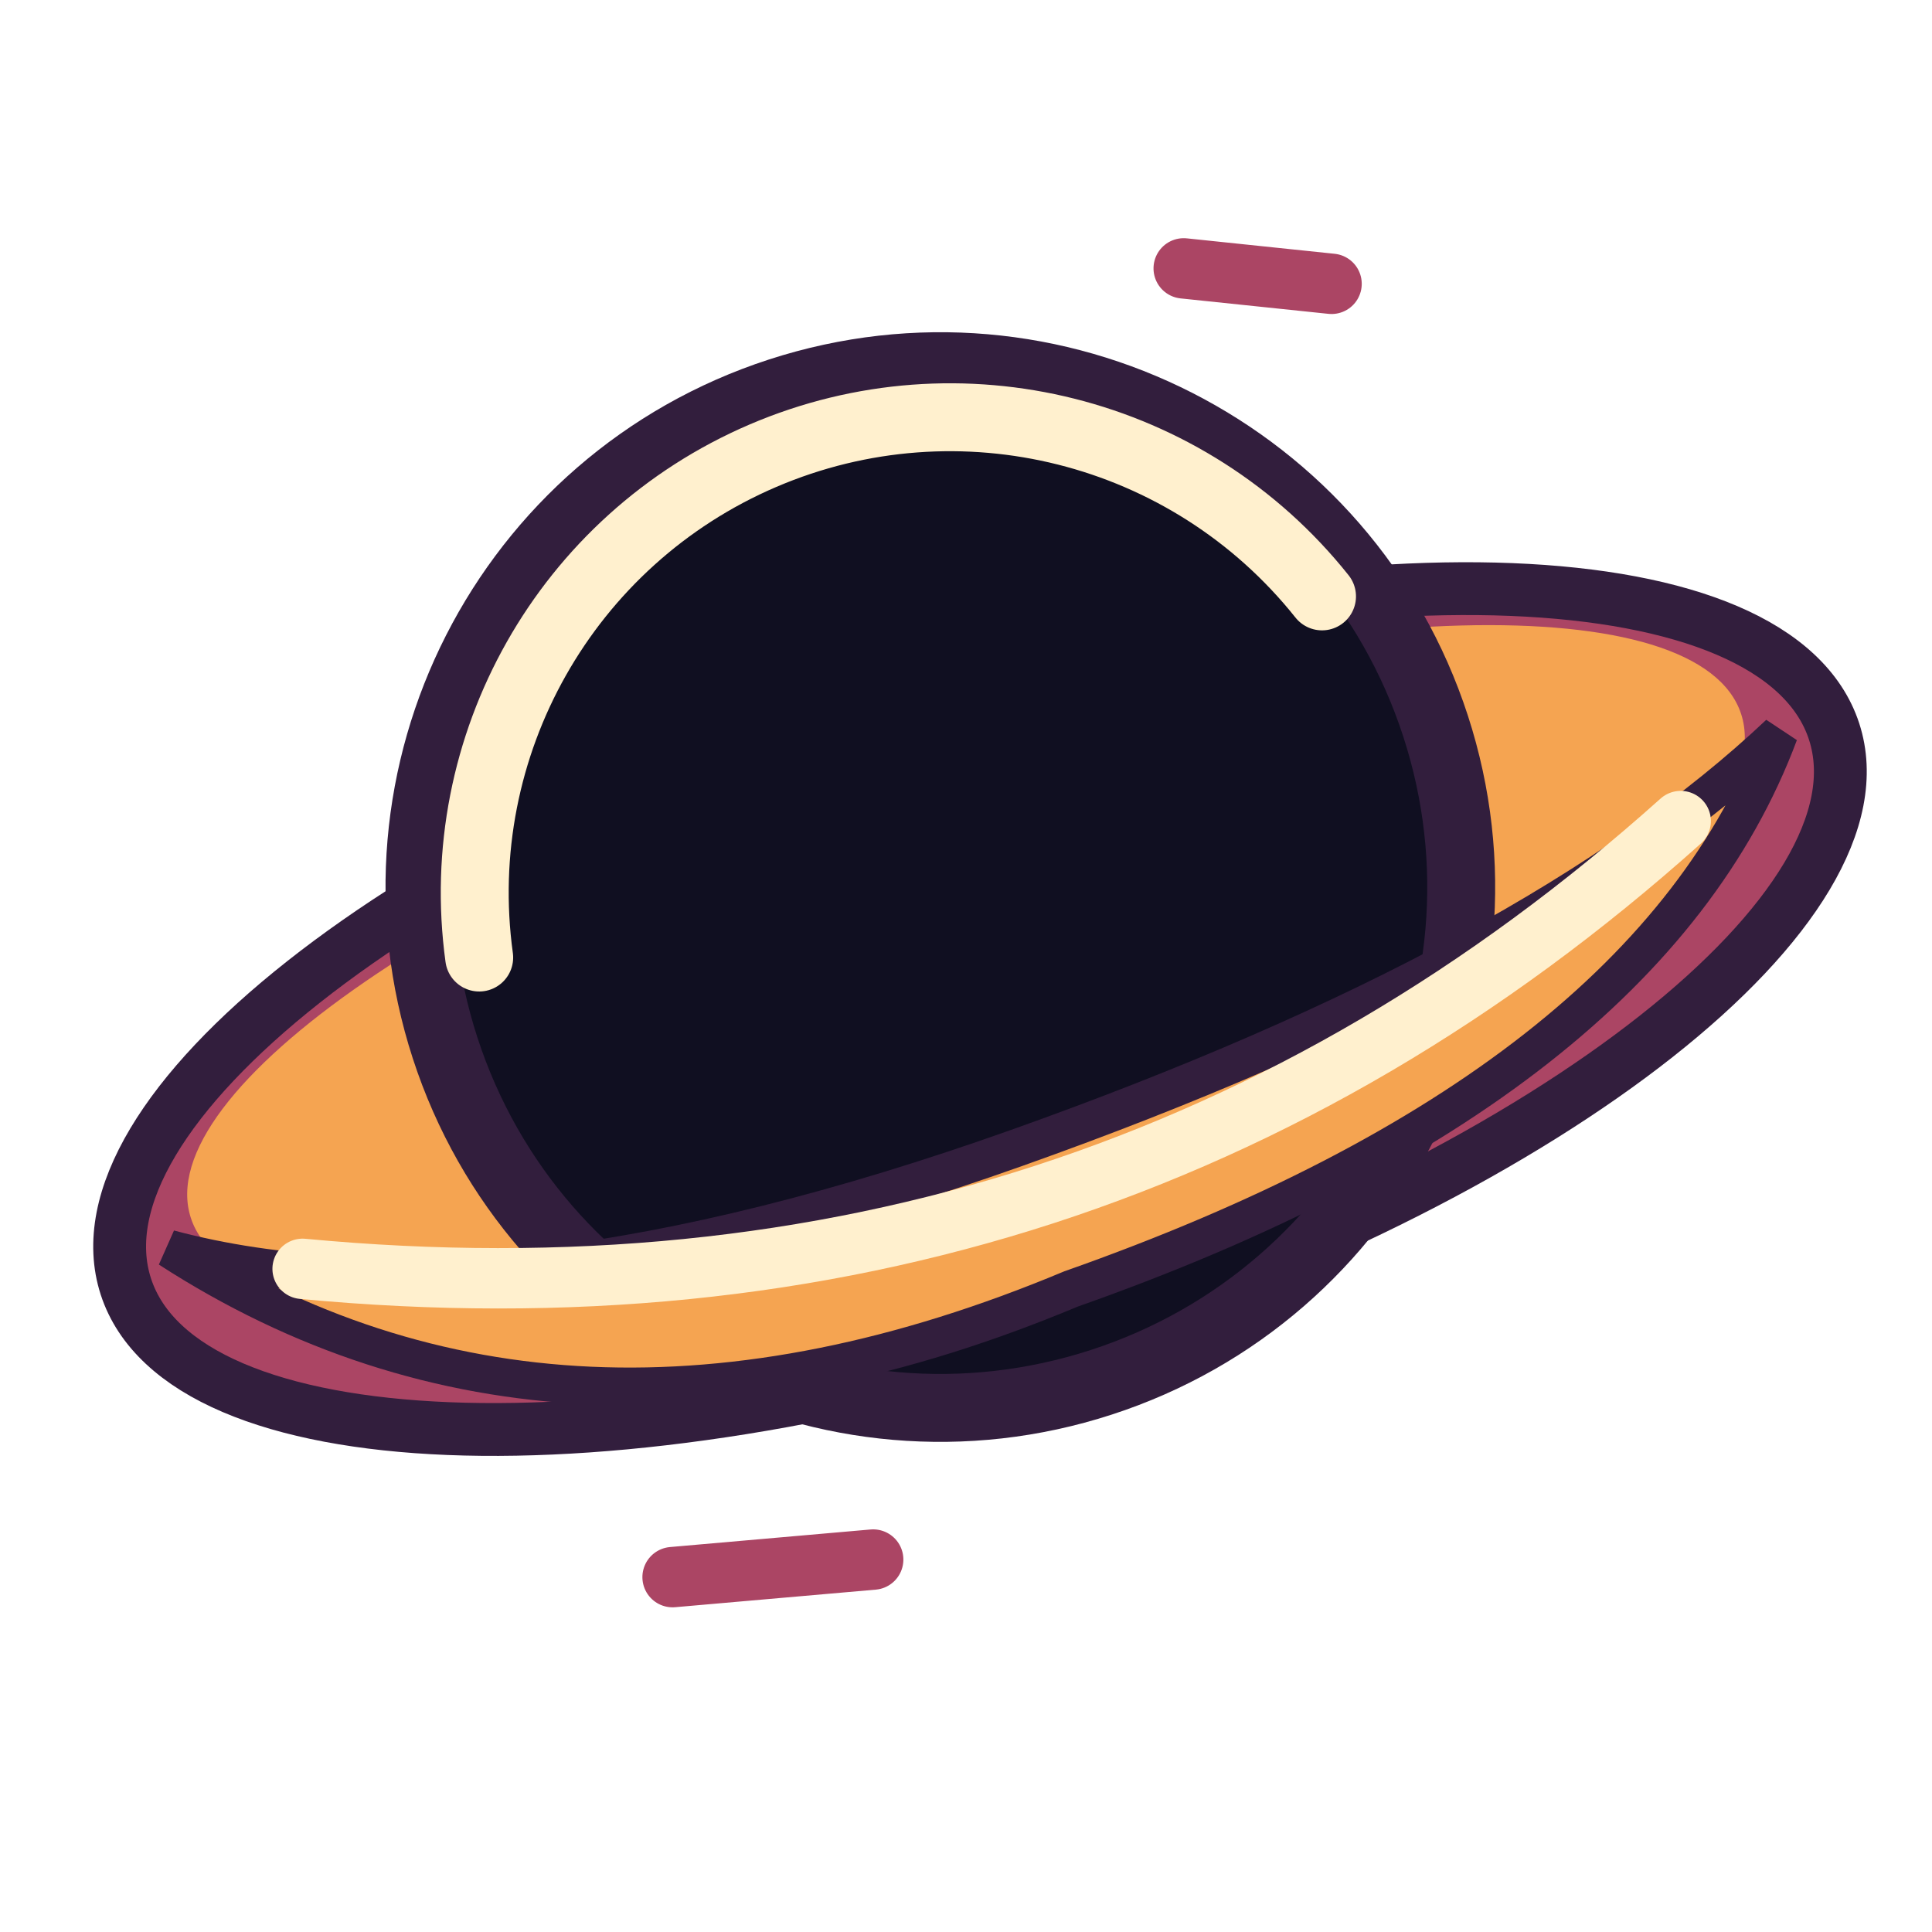
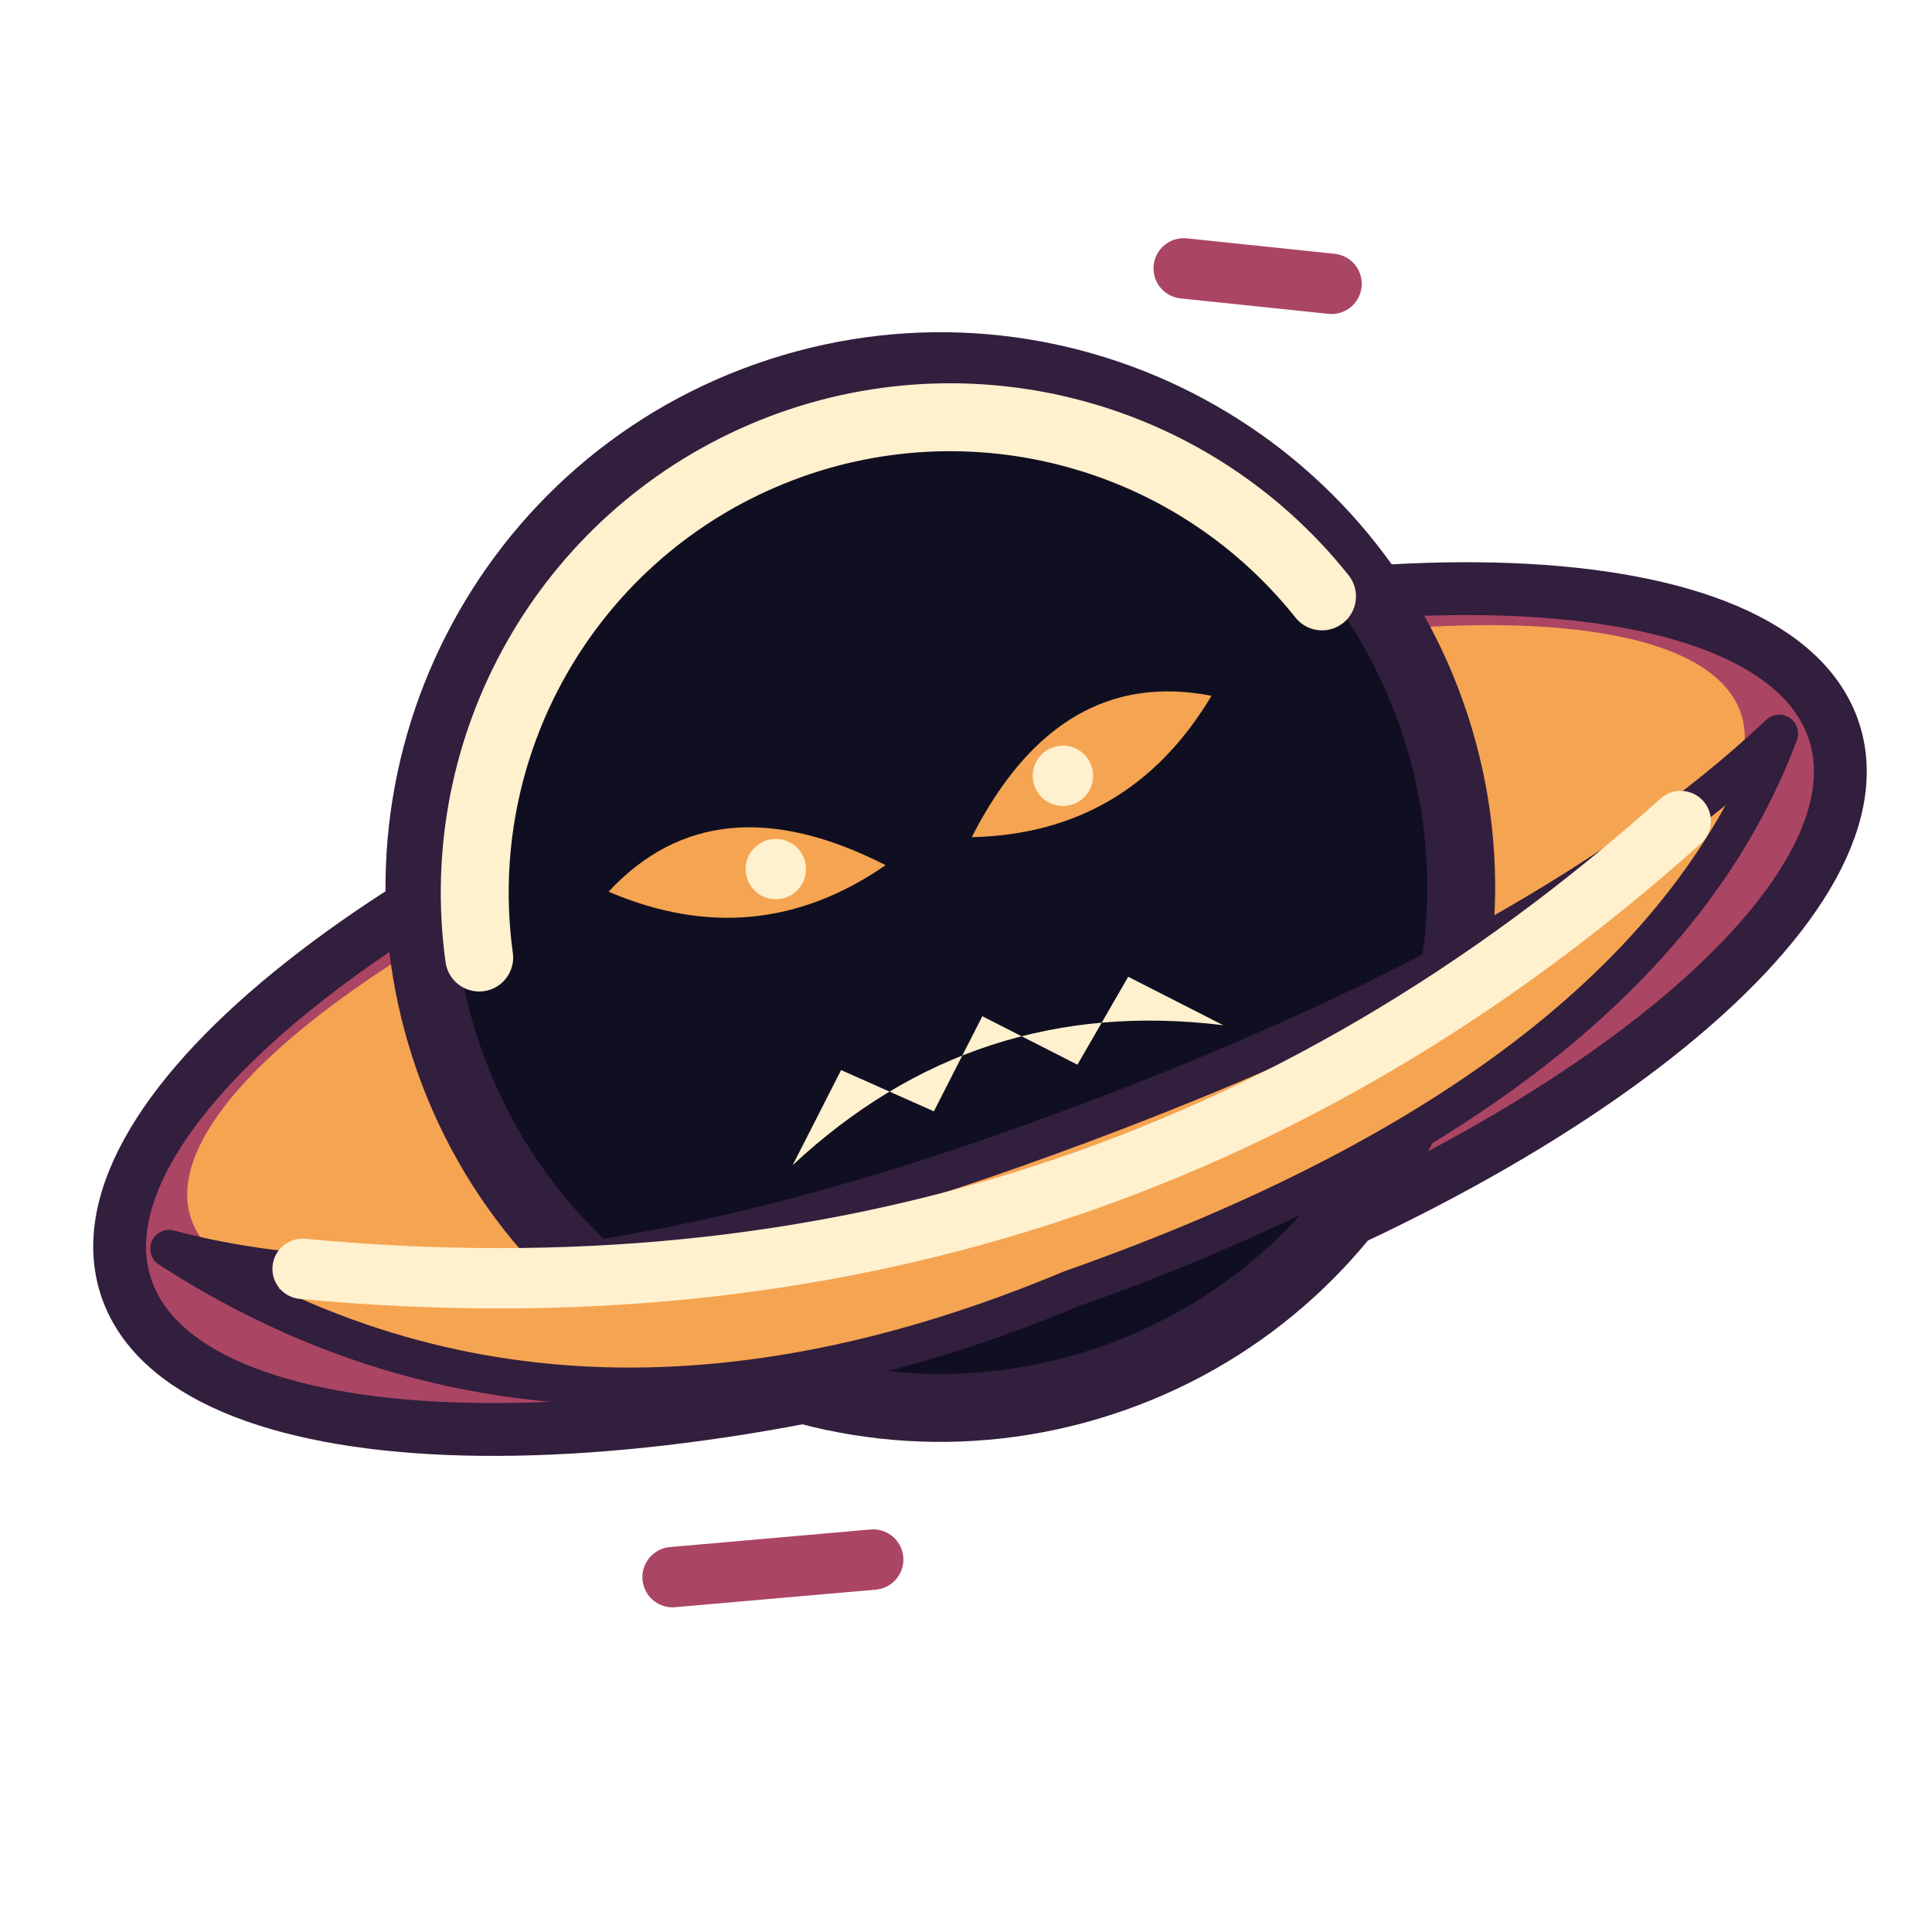
<svg xmlns="http://www.w3.org/2000/svg" width="256" height="256" viewBox="0 0 256 256">
-   <g transform="rotate(-18 128 128)">
-     <ellipse cx="128" cy="134" rx="119" ry="44" fill="#ab4564" stroke="#321e3d" stroke-width="7" />
-     <ellipse cx="128" cy="128" rx="108" ry="32" fill="#f5a451" />
-     <circle cx="128" cy="117" r="69" fill="#100f21" stroke="#321e3d" stroke-width="9" />
-     <path d="M67 107A63 63 0 0 1 188 96" fill="none" stroke="#fff0ce" stroke-width="9" stroke-linecap="round" />
-     <path d="M16 131Q55 179 128 173Q209 171 240 132Q200 151 127 153Q53 155 16 131Z" fill="#f5a451" stroke="#321e3d" stroke-width="5" />
-     <path d="M32 139Q129 181 224 139" fill="none" stroke="#fff0ce" stroke-width="8" stroke-linecap="round" />
-     <path d="M66 193L92 199M184 49L202 57" stroke="#ab4564" stroke-width="8" stroke-linecap="round" />
+   <g stroke="#321E3D" stroke-width="8" stroke-linecap="round" stroke-linejoin="round">
+     <g transform="rotate(-18 128 128)">
+       <ellipse cx="128" cy="134" rx="119" ry="44" fill="#AB4564" stroke-width="7" />
+       <ellipse cx="128" cy="128" rx="108" ry="32" fill="#F5A451" stroke="none" />
+       <circle cx="128" cy="117" r="69" fill="#100f21" stroke-width="9" />
+       <path d="M 67 107A63 63 0 0 1 188 96" fill="none" stroke="#FFF0CE" stroke-width="9" />
+       <path d="M 16 131Q55 179 128 173Q209 171 240 132Q200 151 127 153Q53 155 16 131Z" fill="#F5A451" stroke-width="5" />
+       <path d="M 32 139Q129 181 224 139" fill="none" stroke="#FFF0CE" stroke-width="8" />
+       <path d="M 66 193L92 199M184 49L202 57" fill="none" stroke="#AB4564" stroke-width="8" />
+       <path d="M 86 104 Q 104 94 122 112 Q 102 118 86 104 Z" fill="#F5A451" stroke="none" />
+       <path d="M 170 104 Q 152 94 134 112 Q 154 118 170 104 Z" fill="#F5A451" stroke="none" />
+       <circle cx="108" cy="108" r="4" fill="#FFF0CE" stroke="none" />
+       <circle cx="148" cy="108" r="4" fill="#FFF0CE" stroke="none" />
+       <path d="M 98 146 L 108 136 L 118 145 L 128 135 L 138 145 L 148 136 L 158 146 Q 128 132 98 146 Z" fill="#FFF0CE" stroke="none" />
+     </g>
  </g>
</svg>
